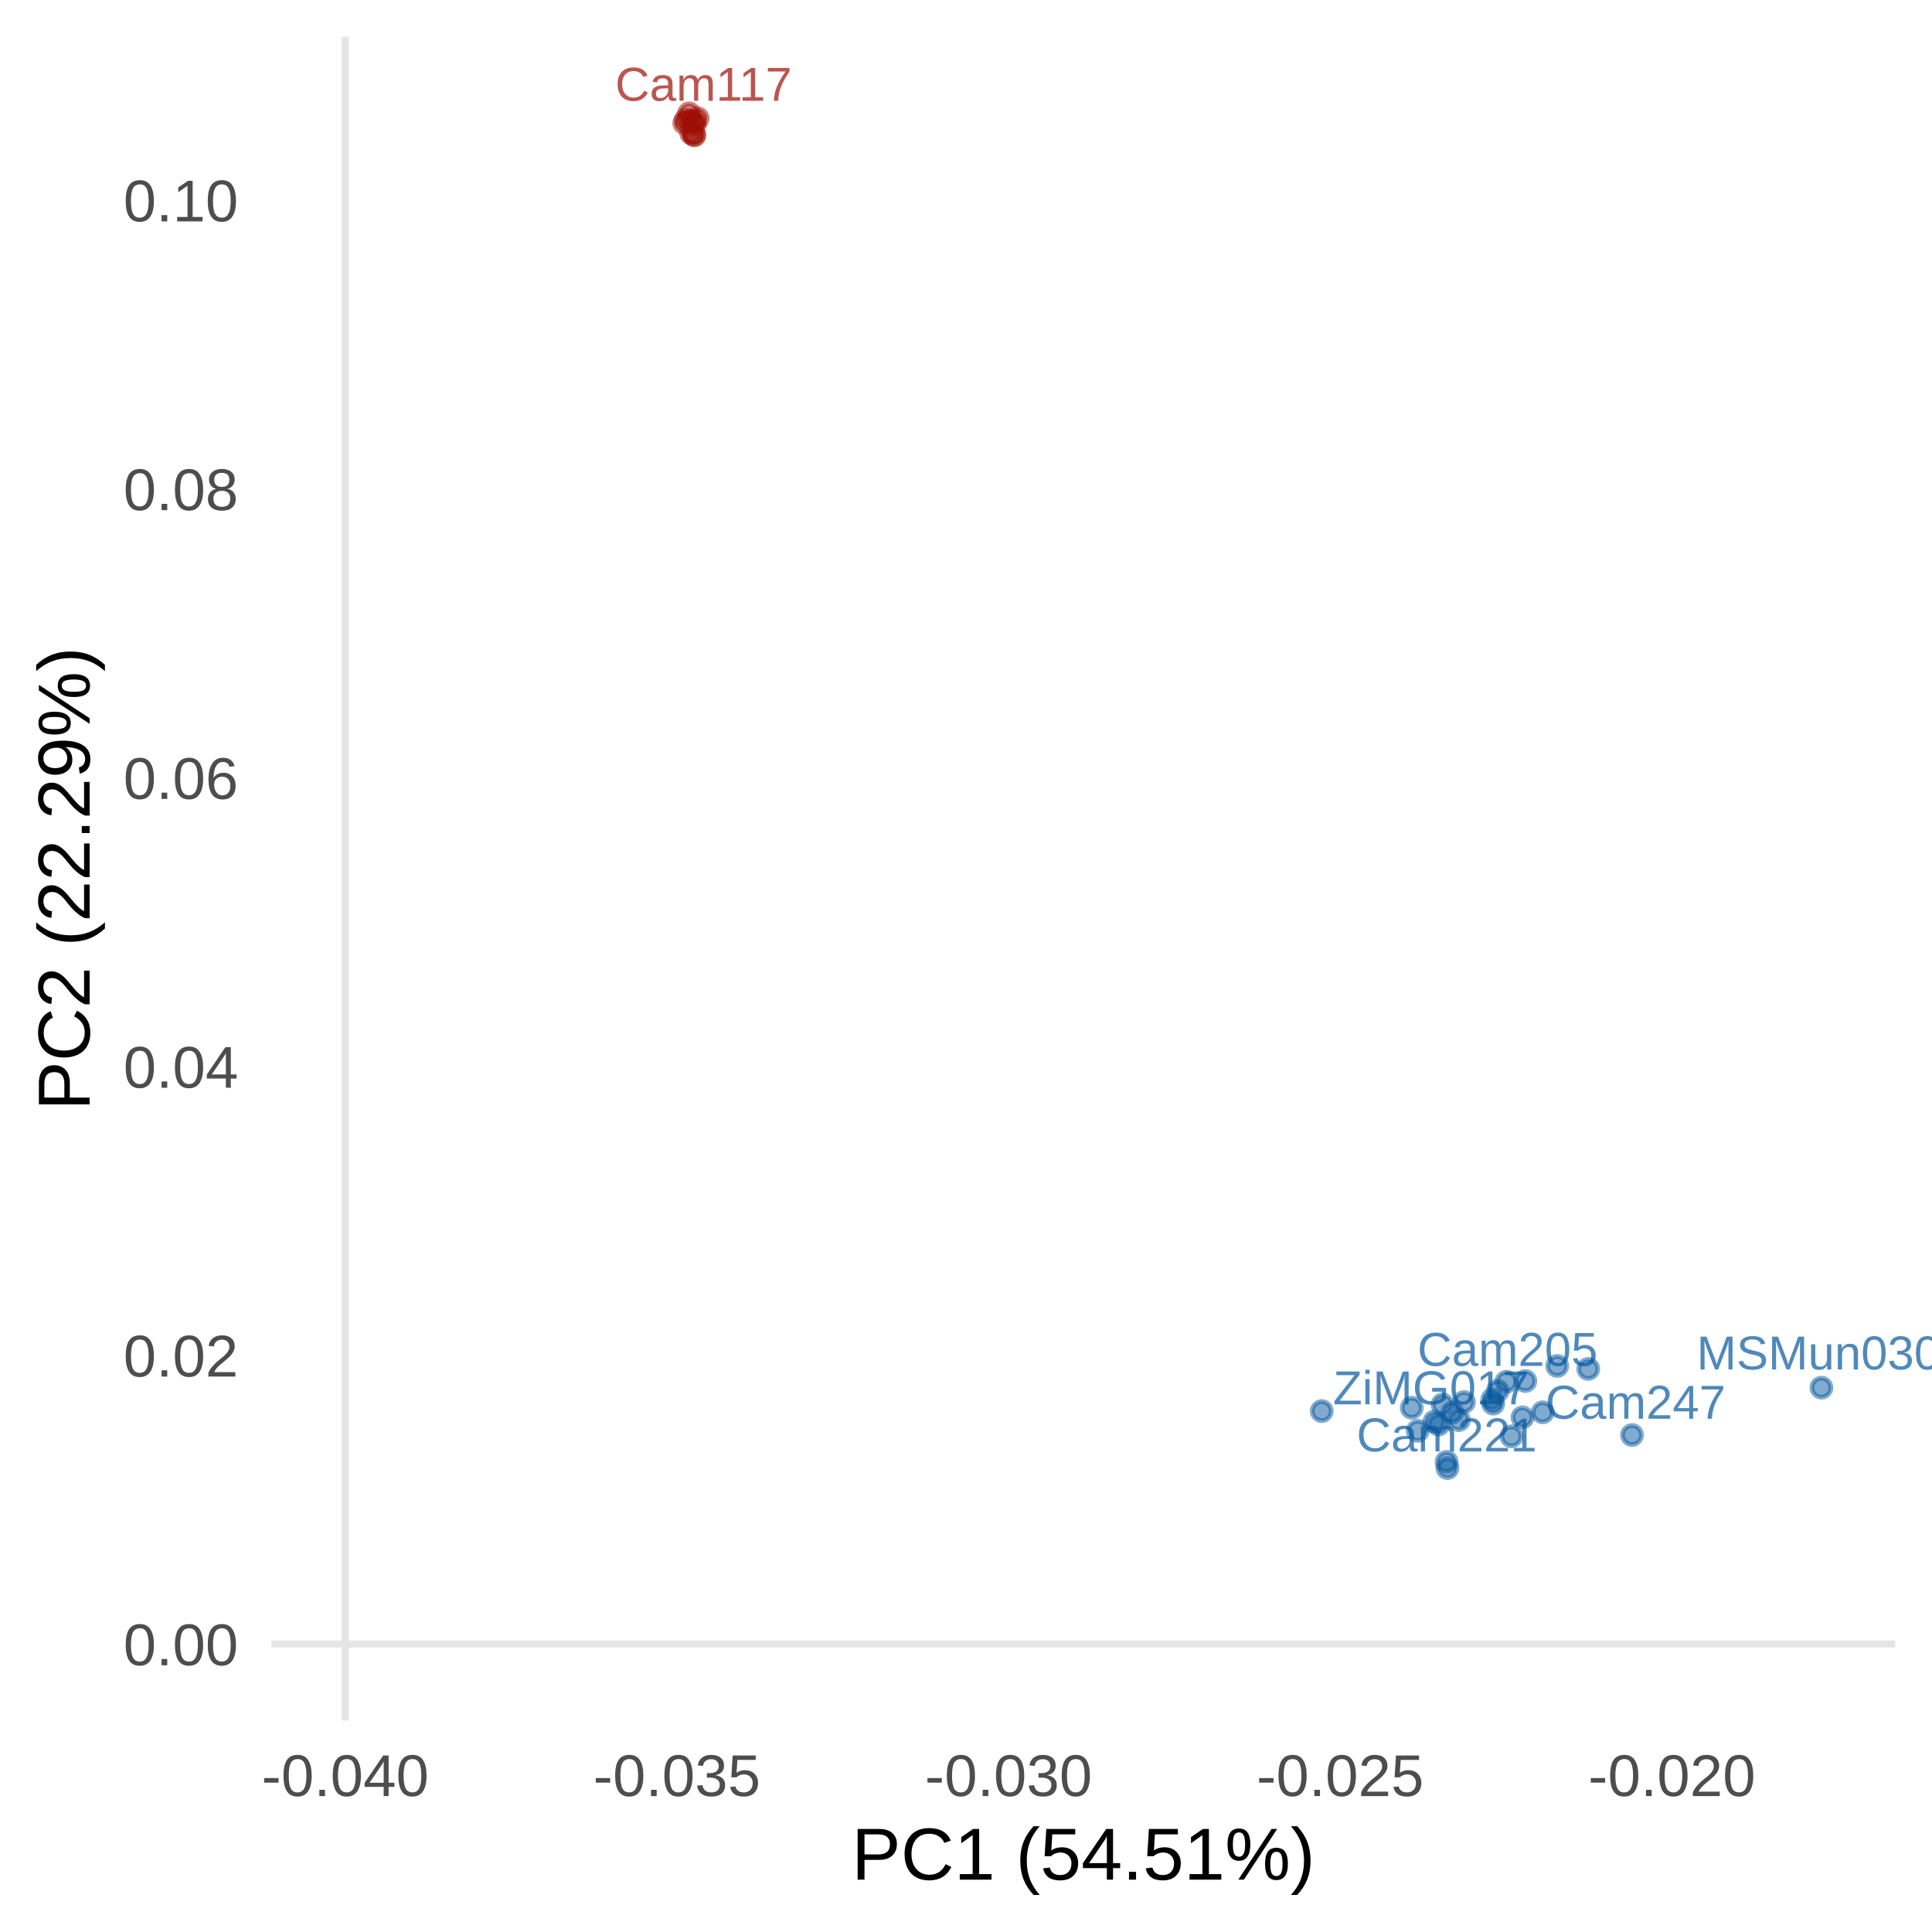
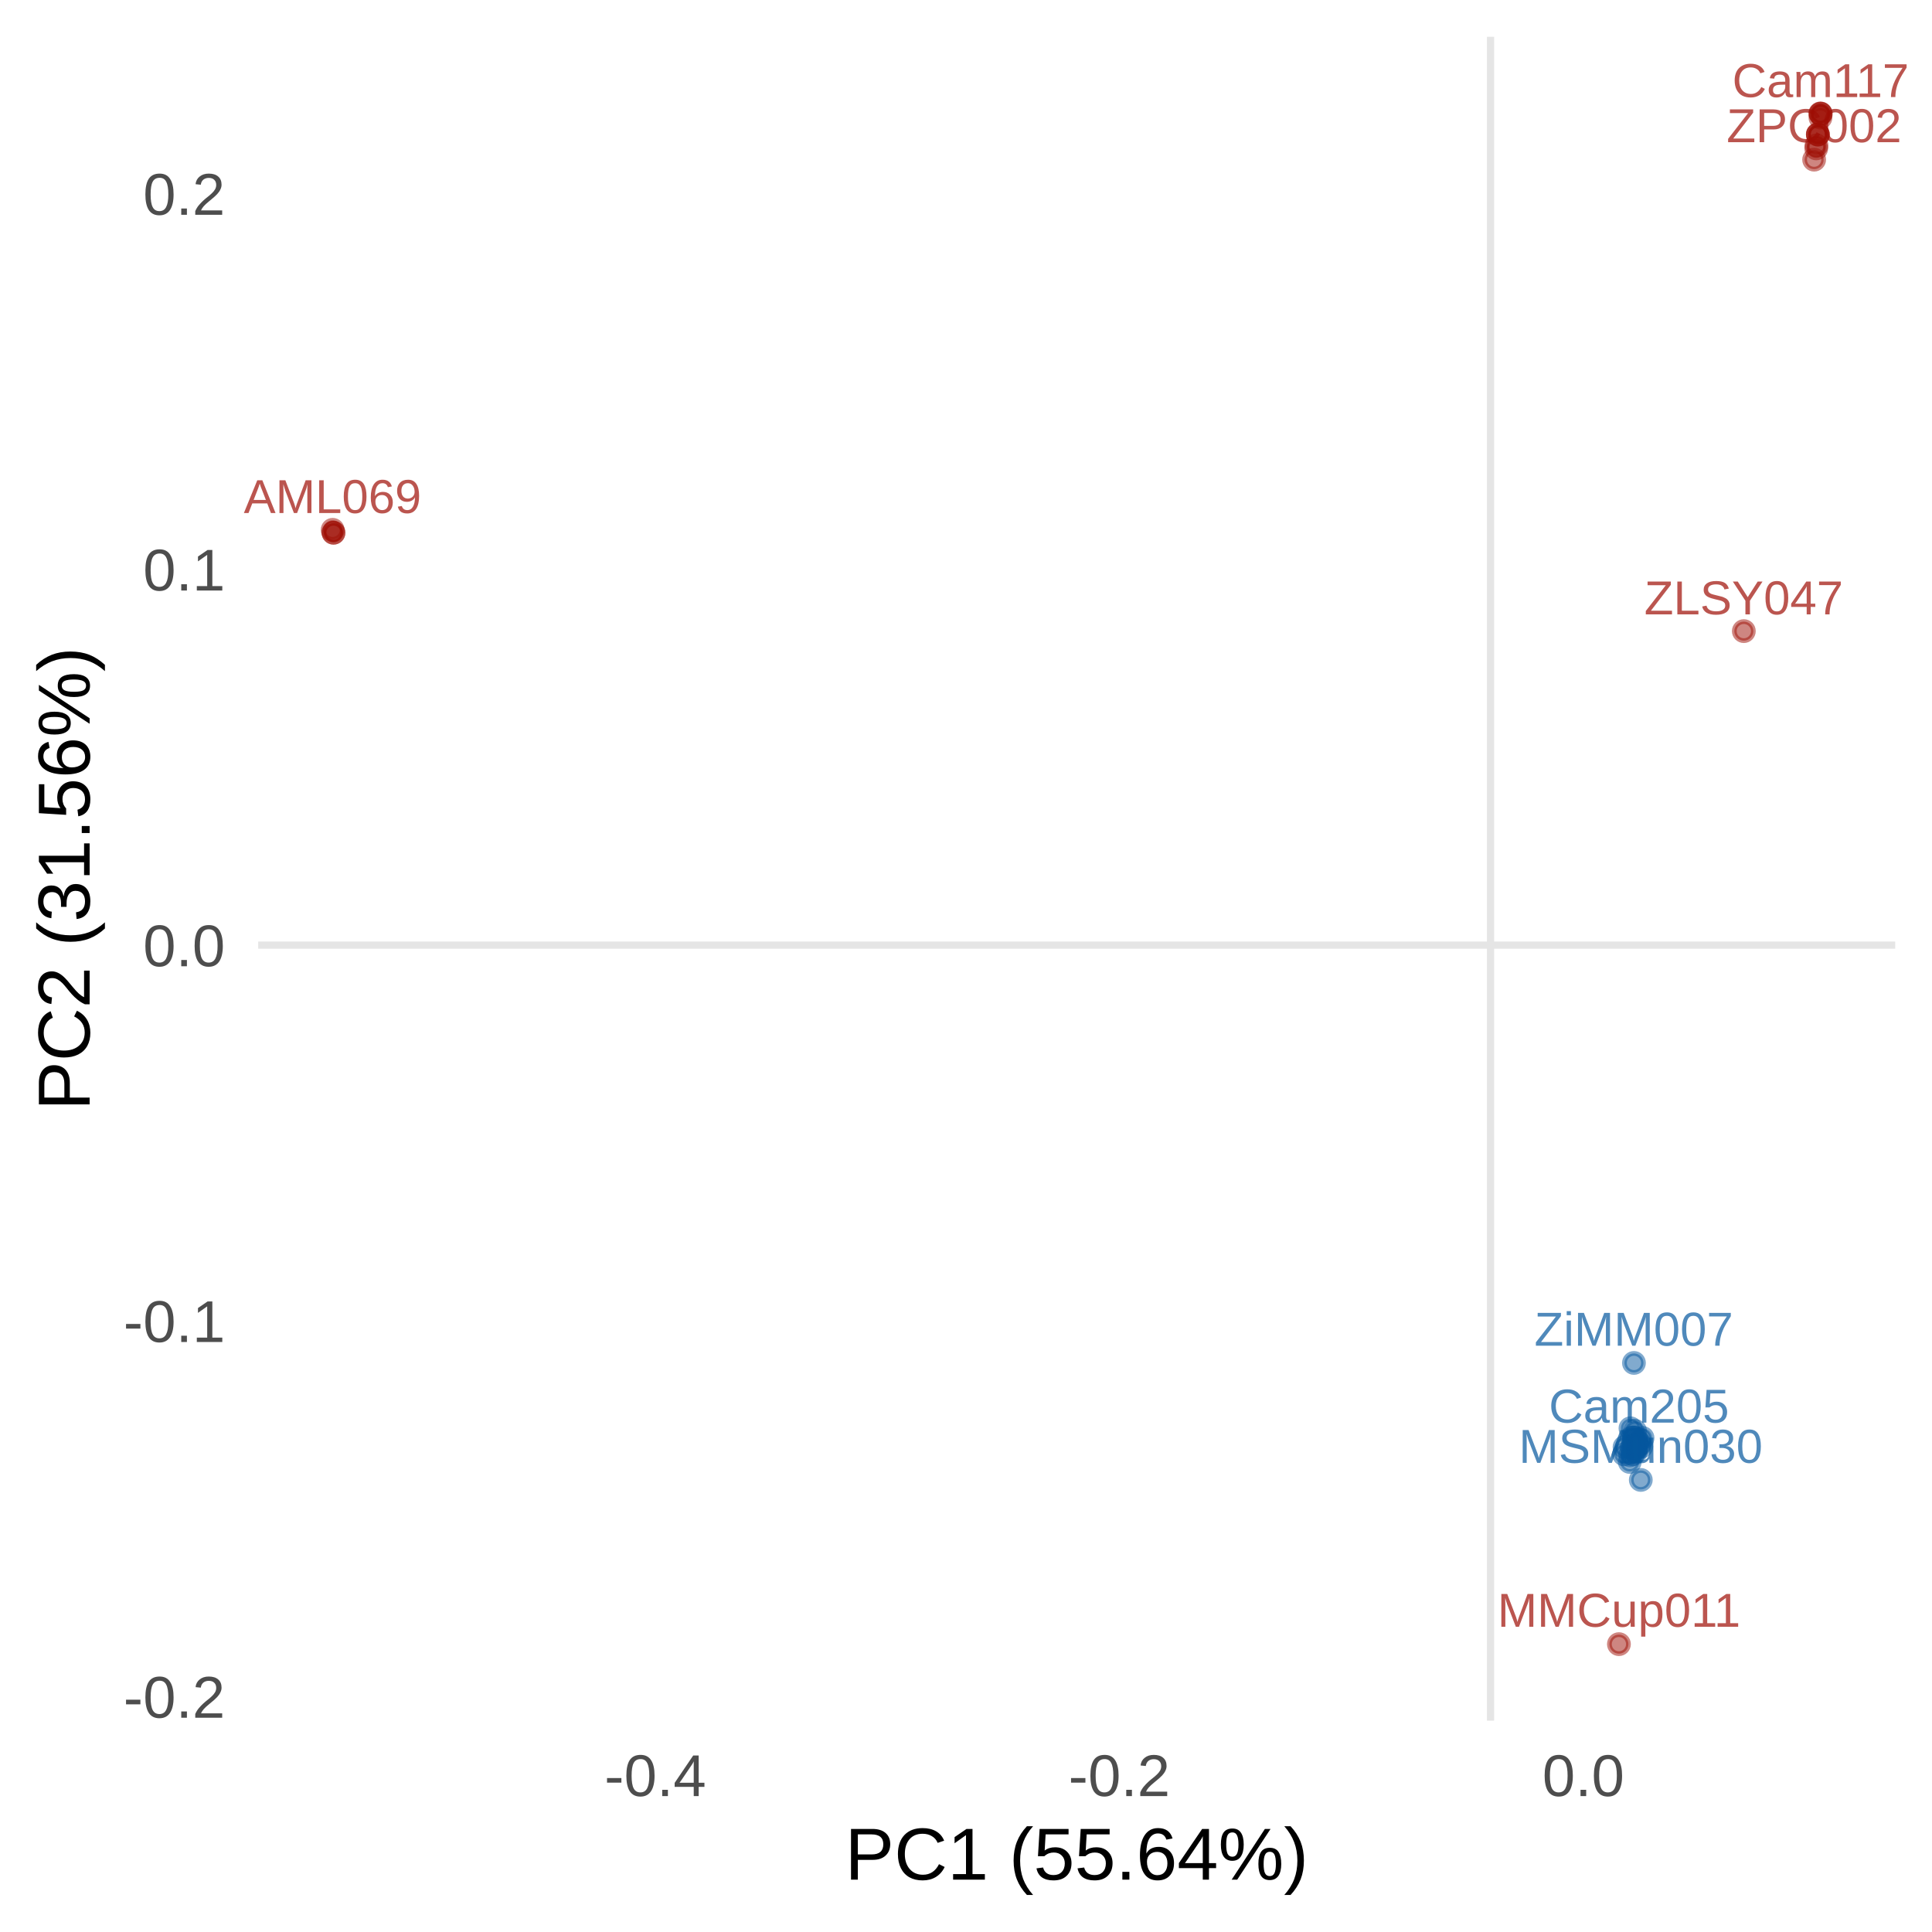
<svg xmlns="http://www.w3.org/2000/svg" width="288.00pt" height="288.00pt" viewBox="0 0 288.00 288.00">
  <g class="svglite">
    <defs>
      <style type="text/css">
    .svglite line, .svglite polyline, .svglite polygon, .svglite path, .svglite rect, .svglite circle {
      fill: none;
      stroke: #000000;
      stroke-linecap: round;
      stroke-linejoin: round;
      stroke-miterlimit: 10.00;
    }
    .svglite text {
      white-space: pre;
    }
    .svglite g.glyphgroup path {
      fill: inherit;
      stroke: none;
    }
  </style>
    </defs>
    <rect width="100%" height="100%" style="stroke: none; fill: none;" />
    <defs>
      <clipPath id="cpMC4wMHwyODguMDB8MC4wMHwyODguMDA=">
        <rect x="0.00" y="0.00" width="288.00" height="288.00" />
      </clipPath>
    </defs>
    <g clip-path="url(#cpMC4wMHwyODguMDB8MC4wMHwyODguMDA=)">
-       <circle cx="104.00" cy="17.63" r="1.42" style="stroke-width: 0.71; stroke: #9E0E05; stroke-opacity: 0.50; fill: #9E0E05; fill-opacity: 0.50;" />
-       <circle cx="224.56" cy="205.98" r="1.42" style="stroke-width: 0.71; stroke: #05579E; stroke-opacity: 0.50; fill: #05579E; fill-opacity: 0.50;" />
-       <circle cx="213.83" cy="211.91" r="1.42" style="stroke-width: 0.71; stroke: #05579E; stroke-opacity: 0.50; fill: #05579E; fill-opacity: 0.50;" />
-       <circle cx="102.72" cy="16.89" r="1.42" style="stroke-width: 0.71; stroke: #9E0E05; stroke-opacity: 0.50; fill: #9E0E05; fill-opacity: 0.50;" />
-       <circle cx="222.59" cy="209.24" r="1.42" style="stroke-width: 0.71; stroke: #05579E; stroke-opacity: 0.50; fill: #05579E; fill-opacity: 0.50;" />
-       <circle cx="103.03" cy="19.85" r="1.42" style="stroke-width: 0.71; stroke: #9E0E05; stroke-opacity: 0.50; fill: #9E0E05; fill-opacity: 0.50;" />
-       <circle cx="102.91" cy="18.04" r="1.42" style="stroke-width: 0.71; stroke: #9E0E05; stroke-opacity: 0.50; fill: #9E0E05; fill-opacity: 0.50;" />
-       <circle cx="216.50" cy="210.55" r="1.42" style="stroke-width: 0.71; stroke: #05579E; stroke-opacity: 0.50; fill: #05579E; fill-opacity: 0.50;" />
-       <circle cx="214.44" cy="212.36" r="1.42" style="stroke-width: 0.71; stroke: #05579E; stroke-opacity: 0.50; fill: #05579E; fill-opacity: 0.50;" />
-       <circle cx="210.45" cy="209.85" r="1.42" style="stroke-width: 0.71; stroke: #05579E; stroke-opacity: 0.50; fill: #05579E; fill-opacity: 0.50;" />
-       <circle cx="217.47" cy="211.69" r="1.42" style="stroke-width: 0.71; stroke: #05579E; stroke-opacity: 0.50; fill: #05579E; fill-opacity: 0.50;" />
-       <circle cx="102.00" cy="18.36" r="1.42" style="stroke-width: 0.71; stroke: #9E0E05; stroke-opacity: 0.50; fill: #9E0E05; fill-opacity: 0.50;" />
-       <circle cx="243.28" cy="213.92" r="1.42" style="stroke-width: 0.71; stroke: #05579E; stroke-opacity: 0.50; fill: #05579E; fill-opacity: 0.50;" />
-       <circle cx="222.46" cy="208.61" r="1.42" style="stroke-width: 0.71; stroke: #05579E; stroke-opacity: 0.50; fill: #05579E; fill-opacity: 0.50;" />
-       <circle cx="103.52" cy="20.17" r="1.42" style="stroke-width: 0.71; stroke: #9E0E05; stroke-opacity: 0.50; fill: #9E0E05; fill-opacity: 0.50;" />
-       <circle cx="103.48" cy="18.06" r="1.42" style="stroke-width: 0.71; stroke: #9E0E05; stroke-opacity: 0.50; fill: #9E0E05; fill-opacity: 0.50;" />
-       <circle cx="215.77" cy="218.84" r="1.42" style="stroke-width: 0.71; stroke: #05579E; stroke-opacity: 0.50; fill: #05579E; fill-opacity: 0.50;" />
-       <circle cx="232.13" cy="203.62" r="1.42" style="stroke-width: 0.71; stroke: #05579E; stroke-opacity: 0.50; fill: #05579E; fill-opacity: 0.50;" />
-       <circle cx="103.44" cy="20.09" r="1.42" style="stroke-width: 0.71; stroke: #9E0E05; stroke-opacity: 0.50; fill: #9E0E05; fill-opacity: 0.50;" />
-       <circle cx="197.03" cy="210.35" r="1.42" style="stroke-width: 0.71; stroke: #05579E; stroke-opacity: 0.50; fill: #05579E; fill-opacity: 0.50;" />
-       <circle cx="211.34" cy="213.29" r="1.42" style="stroke-width: 0.71; stroke: #05579E; stroke-opacity: 0.50; fill: #05579E; fill-opacity: 0.50;" />
-       <circle cx="102.24" cy="17.85" r="1.42" style="stroke-width: 0.71; stroke: #9E0E05; stroke-opacity: 0.50; fill: #9E0E05; fill-opacity: 0.50;" />
-       <circle cx="103.58" cy="18.51" r="1.42" style="stroke-width: 0.71; stroke: #9E0E05; stroke-opacity: 0.50; fill: #9E0E05; fill-opacity: 0.50;" />
-       <circle cx="215.04" cy="209.37" r="1.42" style="stroke-width: 0.71; stroke: #05579E; stroke-opacity: 0.50; fill: #05579E; fill-opacity: 0.50;" />
-       <circle cx="215.64" cy="217.92" r="1.42" style="stroke-width: 0.71; stroke: #05579E; stroke-opacity: 0.50; fill: #05579E; fill-opacity: 0.50;" />
-       <circle cx="226.96" cy="211.29" r="1.42" style="stroke-width: 0.71; stroke: #05579E; stroke-opacity: 0.50; fill: #05579E; fill-opacity: 0.50;" />
-       <circle cx="227.38" cy="205.87" r="1.42" style="stroke-width: 0.71; stroke: #05579E; stroke-opacity: 0.50; fill: #05579E; fill-opacity: 0.50;" />
-       <circle cx="271.52" cy="206.86" r="1.42" style="stroke-width: 0.71; stroke: #05579E; stroke-opacity: 0.50; fill: #05579E; fill-opacity: 0.50;" />
-       <circle cx="218.23" cy="209.00" r="1.42" style="stroke-width: 0.71; stroke: #05579E; stroke-opacity: 0.50; fill: #05579E; fill-opacity: 0.50;" />
-       <circle cx="223.27" cy="207.33" r="1.42" style="stroke-width: 0.71; stroke: #05579E; stroke-opacity: 0.50; fill: #05579E; fill-opacity: 0.50;" />
-       <circle cx="229.97" cy="210.53" r="1.42" style="stroke-width: 0.71; stroke: #05579E; stroke-opacity: 0.50; fill: #05579E; fill-opacity: 0.50;" />
-       <circle cx="225.31" cy="214.11" r="1.42" style="stroke-width: 0.71; stroke: #05579E; stroke-opacity: 0.50; fill: #05579E; fill-opacity: 0.50;" />
-       <circle cx="236.76" cy="204.06" r="1.42" style="stroke-width: 0.71; stroke: #05579E; stroke-opacity: 0.50; fill: #05579E; fill-opacity: 0.50;" />
-       <text x="104.88" y="15.02" text-anchor="middle" style="font-size: 7.11px;fill: #9E0E05; fill-opacity: 0.70; font-family: &quot;Arial&quot;;" textLength="26.34px" lengthAdjust="spacingAndGlyphs">Cam117</text>
-       <text x="224.73" y="203.61" text-anchor="middle" style="font-size: 7.11px;fill: #05579E; fill-opacity: 0.70; font-family: &quot;Arial&quot;;" textLength="26.88px" lengthAdjust="spacingAndGlyphs">Cam205</text>
-       <text x="213.34" y="209.34" text-anchor="middle" style="font-size: 7.11px;fill: #05579E; fill-opacity: 0.70; font-family: &quot;Arial&quot;;" textLength="29.23px" lengthAdjust="spacingAndGlyphs">ZiMG017</text>
-       <text x="243.81" y="211.49" text-anchor="middle" style="font-size: 7.11px;fill: #05579E; fill-opacity: 0.70; font-family: &quot;Arial&quot;;" textLength="26.88px" lengthAdjust="spacingAndGlyphs">Cam247</text>
-       <text x="215.66" y="216.36" text-anchor="middle" style="font-size: 7.11px;fill: #05579E; fill-opacity: 0.70; font-family: &quot;Arial&quot;;" textLength="26.88px" lengthAdjust="spacingAndGlyphs">Cam221</text>
-       <text x="271.10" y="204.14" text-anchor="middle" style="font-size: 7.11px;fill: #05579E; fill-opacity: 0.70; font-family: &quot;Arial&quot;;" textLength="36.34px" lengthAdjust="spacingAndGlyphs">MSMun030</text>
-       <line x1="40.46" y1="245.09" x2="282.52" y2="245.09" style="stroke-width: 1.07; stroke: #E5E5E5; stroke-linecap: butt;" />
-       <line x1="51.46" y1="256.50" x2="51.46" y2="5.48" style="stroke-width: 1.07; stroke: #E5E5E5; stroke-linecap: butt;" />
-       <text x="35.52" y="248.24" text-anchor="end" style="font-size: 8.80px;fill: #4D4D4D; font-family: &quot;Arial&quot;;" textLength="17.11px" lengthAdjust="spacingAndGlyphs">0.00</text>
-       <text x="35.52" y="205.20" text-anchor="end" style="font-size: 8.80px;fill: #4D4D4D; font-family: &quot;Arial&quot;;" textLength="17.11px" lengthAdjust="spacingAndGlyphs">0.02</text>
-       <text x="35.52" y="162.15" text-anchor="end" style="font-size: 8.80px;fill: #4D4D4D; font-family: &quot;Arial&quot;;" textLength="17.11px" lengthAdjust="spacingAndGlyphs">0.04</text>
-       <text x="35.52" y="119.10" text-anchor="end" style="font-size: 8.80px;fill: #4D4D4D; font-family: &quot;Arial&quot;;" textLength="17.11px" lengthAdjust="spacingAndGlyphs">0.06</text>
-       <text x="35.52" y="76.05" text-anchor="end" style="font-size: 8.80px;fill: #4D4D4D; font-family: &quot;Arial&quot;;" textLength="17.11px" lengthAdjust="spacingAndGlyphs">0.08</text>
-       <text x="35.52" y="33.00" text-anchor="end" style="font-size: 8.80px;fill: #4D4D4D; font-family: &quot;Arial&quot;;" textLength="17.11px" lengthAdjust="spacingAndGlyphs">0.10</text>
-       <text x="51.46" y="267.74" text-anchor="middle" style="font-size: 8.80px;fill: #4D4D4D; font-family: &quot;Arial&quot;;" textLength="24.92px" lengthAdjust="spacingAndGlyphs">-0.040</text>
-       <text x="100.90" y="267.74" text-anchor="middle" style="font-size: 8.80px;fill: #4D4D4D; font-family: &quot;Arial&quot;;" textLength="24.92px" lengthAdjust="spacingAndGlyphs">-0.035</text>
-       <text x="150.34" y="267.74" text-anchor="middle" style="font-size: 8.80px;fill: #4D4D4D; font-family: &quot;Arial&quot;;" textLength="24.92px" lengthAdjust="spacingAndGlyphs">-0.030</text>
-       <text x="199.78" y="267.74" text-anchor="middle" style="font-size: 8.80px;fill: #4D4D4D; font-family: &quot;Arial&quot;;" textLength="24.92px" lengthAdjust="spacingAndGlyphs">-0.025</text>
-       <text x="249.22" y="267.74" text-anchor="middle" style="font-size: 8.80px;fill: #4D4D4D; font-family: &quot;Arial&quot;;" textLength="24.92px" lengthAdjust="spacingAndGlyphs">-0.020</text>
-       <text x="161.49" y="280.20" text-anchor="middle" style="font-size: 11.00px; font-family: &quot;Arial&quot;;" textLength="69.12px" lengthAdjust="spacingAndGlyphs">PC1 (54.51%)</text>
-       <text transform="translate(13.36,130.99) rotate(-90)" text-anchor="middle" style="font-size: 11.00px; font-family: &quot;Arial&quot;;" textLength="69.12px" lengthAdjust="spacingAndGlyphs">PC2 (22.29%)</text>
+       <circle cx="271.43" cy="16.96" r="1.42" style="stroke-width: 0.71; stroke: #9E0E05; stroke-opacity: 0.50; fill: #9E0E05; fill-opacity: 0.50;" />
+       <circle cx="244.35" cy="214.58" r="1.42" style="stroke-width: 0.71; stroke: #05579E; stroke-opacity: 0.50; fill: #05579E; fill-opacity: 0.50;" />
+       <circle cx="243.25" cy="214.29" r="1.42" style="stroke-width: 0.71; stroke: #05579E; stroke-opacity: 0.50; fill: #05579E; fill-opacity: 0.50;" />
+       <circle cx="270.99" cy="20.07" r="1.42" style="stroke-width: 0.71; stroke: #9E0E05; stroke-opacity: 0.50; fill: #9E0E05; fill-opacity: 0.50;" />
+       <circle cx="243.73" cy="213.29" r="1.42" style="stroke-width: 0.71; stroke: #05579E; stroke-opacity: 0.50; fill: #05579E; fill-opacity: 0.50;" />
+       <circle cx="270.98" cy="20.00" r="1.42" style="stroke-width: 0.71; stroke: #9E0E05; stroke-opacity: 0.50; fill: #9E0E05; fill-opacity: 0.50;" />
+       <circle cx="271.37" cy="16.91" r="1.42" style="stroke-width: 0.71; stroke: #9E0E05; stroke-opacity: 0.50; fill: #9E0E05; fill-opacity: 0.50;" />
+       <circle cx="243.49" cy="214.28" r="1.42" style="stroke-width: 0.71; stroke: #05579E; stroke-opacity: 0.50; fill: #05579E; fill-opacity: 0.50;" />
+       <circle cx="243.24" cy="215.80" r="1.42" style="stroke-width: 0.71; stroke: #05579E; stroke-opacity: 0.50; fill: #05579E; fill-opacity: 0.50;" />
+       <circle cx="243.83" cy="216.43" r="1.42" style="stroke-width: 0.71; stroke: #05579E; stroke-opacity: 0.50; fill: #05579E; fill-opacity: 0.50;" />
+       <circle cx="243.31" cy="215.85" r="1.42" style="stroke-width: 0.71; stroke: #05579E; stroke-opacity: 0.50; fill: #05579E; fill-opacity: 0.50;" />
+       <circle cx="270.99" cy="20.06" r="1.42" style="stroke-width: 0.71; stroke: #9E0E05; stroke-opacity: 0.50; fill: #9E0E05; fill-opacity: 0.50;" />
+       <circle cx="242.99" cy="216.94" r="1.42" style="stroke-width: 0.71; stroke: #05579E; stroke-opacity: 0.50; fill: #05579E; fill-opacity: 0.50;" />
+       <circle cx="243.85" cy="215.90" r="1.42" style="stroke-width: 0.71; stroke: #05579E; stroke-opacity: 0.50; fill: #05579E; fill-opacity: 0.50;" />
+       <circle cx="270.78" cy="21.67" r="1.42" style="stroke-width: 0.71; stroke: #9E0E05; stroke-opacity: 0.50; fill: #9E0E05; fill-opacity: 0.50;" />
+       <circle cx="271.36" cy="16.94" r="1.42" style="stroke-width: 0.71; stroke: #9E0E05; stroke-opacity: 0.50; fill: #9E0E05; fill-opacity: 0.50;" />
+       <circle cx="242.08" cy="216.79" r="1.42" style="stroke-width: 0.71; stroke: #05579E; stroke-opacity: 0.50; fill: #05579E; fill-opacity: 0.50;" />
+       <circle cx="244.85" cy="214.35" r="1.42" style="stroke-width: 0.71; stroke: #05579E; stroke-opacity: 0.50; fill: #05579E; fill-opacity: 0.50;" />
+       <circle cx="270.74" cy="22.12" r="1.42" style="stroke-width: 0.71; stroke: #9E0E05; stroke-opacity: 0.50; fill: #9E0E05; fill-opacity: 0.50;" />
+       <circle cx="243.57" cy="203.17" r="1.42" style="stroke-width: 0.71; stroke: #05579E; stroke-opacity: 0.50; fill: #05579E; fill-opacity: 0.50;" />
+       <circle cx="243.05" cy="212.91" r="1.42" style="stroke-width: 0.71; stroke: #05579E; stroke-opacity: 0.50; fill: #05579E; fill-opacity: 0.50;" />
+       <circle cx="271.37" cy="17.53" r="1.42" style="stroke-width: 0.71; stroke: #9E0E05; stroke-opacity: 0.50; fill: #9E0E05; fill-opacity: 0.50;" />
+       <circle cx="49.59" cy="78.98" r="1.42" style="stroke-width: 0.71; stroke: #9E0E05; stroke-opacity: 0.50; fill: #9E0E05; fill-opacity: 0.50;" />
+       <circle cx="270.43" cy="23.80" r="1.42" style="stroke-width: 0.71; stroke: #9E0E05; stroke-opacity: 0.50; fill: #9E0E05; fill-opacity: 0.50;" />
+       <circle cx="241.33" cy="245.09" r="1.42" style="stroke-width: 0.71; stroke: #9E0E05; stroke-opacity: 0.50; fill: #9E0E05; fill-opacity: 0.50;" />
+       <circle cx="243.78" cy="214.30" r="1.42" style="stroke-width: 0.71; stroke: #05579E; stroke-opacity: 0.50; fill: #05579E; fill-opacity: 0.50;" />
+       <circle cx="242.17" cy="215.71" r="1.42" style="stroke-width: 0.71; stroke: #05579E; stroke-opacity: 0.50; fill: #05579E; fill-opacity: 0.50;" />
+       <circle cx="243.42" cy="216.78" r="1.42" style="stroke-width: 0.71; stroke: #05579E; stroke-opacity: 0.50; fill: #05579E; fill-opacity: 0.50;" />
+       <circle cx="244.42" cy="215.23" r="1.42" style="stroke-width: 0.71; stroke: #05579E; stroke-opacity: 0.50; fill: #05579E; fill-opacity: 0.50;" />
+       <circle cx="244.59" cy="220.61" r="1.42" style="stroke-width: 0.71; stroke: #05579E; stroke-opacity: 0.50; fill: #05579E; fill-opacity: 0.50;" />
+       <circle cx="243.75" cy="216.26" r="1.42" style="stroke-width: 0.71; stroke: #05579E; stroke-opacity: 0.50; fill: #05579E; fill-opacity: 0.50;" />
+       <circle cx="259.95" cy="94.08" r="1.42" style="stroke-width: 0.71; stroke: #9E0E05; stroke-opacity: 0.50; fill: #9E0E05; fill-opacity: 0.50;" />
+       <circle cx="244.09" cy="215.44" r="1.42" style="stroke-width: 0.71; stroke: #05579E; stroke-opacity: 0.50; fill: #05579E; fill-opacity: 0.50;" />
+       <circle cx="243.68" cy="215.33" r="1.42" style="stroke-width: 0.71; stroke: #05579E; stroke-opacity: 0.50; fill: #05579E; fill-opacity: 0.50;" />
+       <circle cx="242.94" cy="217.93" r="1.42" style="stroke-width: 0.71; stroke: #05579E; stroke-opacity: 0.50; fill: #05579E; fill-opacity: 0.50;" />
+       <circle cx="244.66" cy="215.66" r="1.42" style="stroke-width: 0.71; stroke: #05579E; stroke-opacity: 0.50; fill: #05579E; fill-opacity: 0.50;" />
+       <circle cx="49.71" cy="79.42" r="1.42" style="stroke-width: 0.71; stroke: #9E0E05; stroke-opacity: 0.50; fill: #9E0E05; fill-opacity: 0.50;" />
+       <circle cx="49.72" cy="79.41" r="1.42" style="stroke-width: 0.71; stroke: #9E0E05; stroke-opacity: 0.50; fill: #9E0E05; fill-opacity: 0.50;" />
+       <text x="271.40" y="14.47" text-anchor="middle" style="font-size: 7.11px;fill: #9E0E05; fill-opacity: 0.70; font-family: &quot;Arial&quot;;" textLength="26.34px" lengthAdjust="spacingAndGlyphs">Cam117</text>
+       <text x="244.32" y="212.07" text-anchor="middle" style="font-size: 7.11px;fill: #05579E; fill-opacity: 0.70; font-family: &quot;Arial&quot;;" textLength="26.88px" lengthAdjust="spacingAndGlyphs">Cam205</text>
+       <text x="243.55" y="200.60" text-anchor="middle" style="font-size: 7.11px;fill: #05579E; fill-opacity: 0.70; font-family: &quot;Arial&quot;;" textLength="29.62px" lengthAdjust="spacingAndGlyphs">ZiMM007</text>
+       <text x="49.58" y="76.48" text-anchor="middle" style="font-size: 7.11px;fill: #9E0E05; fill-opacity: 0.70; font-family: &quot;Arial&quot;;" textLength="26.47px" lengthAdjust="spacingAndGlyphs">AML069</text>
+       <text x="270.43" y="21.20" text-anchor="middle" style="font-size: 7.11px;fill: #9E0E05; fill-opacity: 0.70; font-family: &quot;Arial&quot;;" textLength="26.08px" lengthAdjust="spacingAndGlyphs">ZPC002</text>
+       <text x="241.34" y="242.50" text-anchor="middle" style="font-size: 7.11px;fill: #9E0E05; fill-opacity: 0.70; font-family: &quot;Arial&quot;;" textLength="36.22px" lengthAdjust="spacingAndGlyphs">MMCup011</text>
+       <text x="244.59" y="218.06" text-anchor="middle" style="font-size: 7.11px;fill: #05579E; fill-opacity: 0.70; font-family: &quot;Arial&quot;;" textLength="36.34px" lengthAdjust="spacingAndGlyphs">MSMun030</text>
+       <text x="259.94" y="91.58" text-anchor="middle" style="font-size: 7.11px;fill: #9E0E05; fill-opacity: 0.70; font-family: &quot;Arial&quot;;" textLength="29.62px" lengthAdjust="spacingAndGlyphs">ZLSY047</text>
+       <line x1="38.49" y1="140.89" x2="282.52" y2="140.89" style="stroke-width: 1.07; stroke: #E5E5E5; stroke-linecap: butt;" />
+       <line x1="222.19" y1="256.50" x2="222.19" y2="5.48" style="stroke-width: 1.07; stroke: #E5E5E5; stroke-linecap: butt;" />
+       <text x="33.56" y="256.06" text-anchor="end" style="font-size: 8.80px;fill: #4D4D4D; font-family: &quot;Arial&quot;;" textLength="15.14px" lengthAdjust="spacingAndGlyphs">-0.2</text>
+       <text x="33.56" y="200.05" text-anchor="end" style="font-size: 8.80px;fill: #4D4D4D; font-family: &quot;Arial&quot;;" textLength="15.14px" lengthAdjust="spacingAndGlyphs">-0.1</text>
+       <text x="33.56" y="144.04" text-anchor="end" style="font-size: 8.80px;fill: #4D4D4D; font-family: &quot;Arial&quot;;" textLength="12.22px" lengthAdjust="spacingAndGlyphs">0.0</text>
+       <text x="33.56" y="88.03" text-anchor="end" style="font-size: 8.80px;fill: #4D4D4D; font-family: &quot;Arial&quot;;" textLength="12.22px" lengthAdjust="spacingAndGlyphs">0.1</text>
+       <text x="33.56" y="32.02" text-anchor="end" style="font-size: 8.80px;fill: #4D4D4D; font-family: &quot;Arial&quot;;" textLength="12.22px" lengthAdjust="spacingAndGlyphs">0.2</text>
+       <text x="97.68" y="267.74" text-anchor="middle" style="font-size: 8.80px;fill: #4D4D4D; font-family: &quot;Arial&quot;;" textLength="15.14px" lengthAdjust="spacingAndGlyphs">-0.4</text>
+       <text x="166.85" y="267.74" text-anchor="middle" style="font-size: 8.80px;fill: #4D4D4D; font-family: &quot;Arial&quot;;" textLength="15.14px" lengthAdjust="spacingAndGlyphs">-0.2</text>
+       <text x="236.03" y="267.74" text-anchor="middle" style="font-size: 8.80px;fill: #4D4D4D; font-family: &quot;Arial&quot;;" textLength="12.22px" lengthAdjust="spacingAndGlyphs">0.0</text>
+       <text x="160.50" y="280.20" text-anchor="middle" style="font-size: 11.00px; font-family: &quot;Arial&quot;;" textLength="69.12px" lengthAdjust="spacingAndGlyphs">PC1 (55.64%)</text>
+       <text transform="translate(13.36,130.99) rotate(-90)" text-anchor="middle" style="font-size: 11.00px; font-family: &quot;Arial&quot;;" textLength="69.12px" lengthAdjust="spacingAndGlyphs">PC2 (31.56%)</text>
    </g>
  </g>
</svg>
